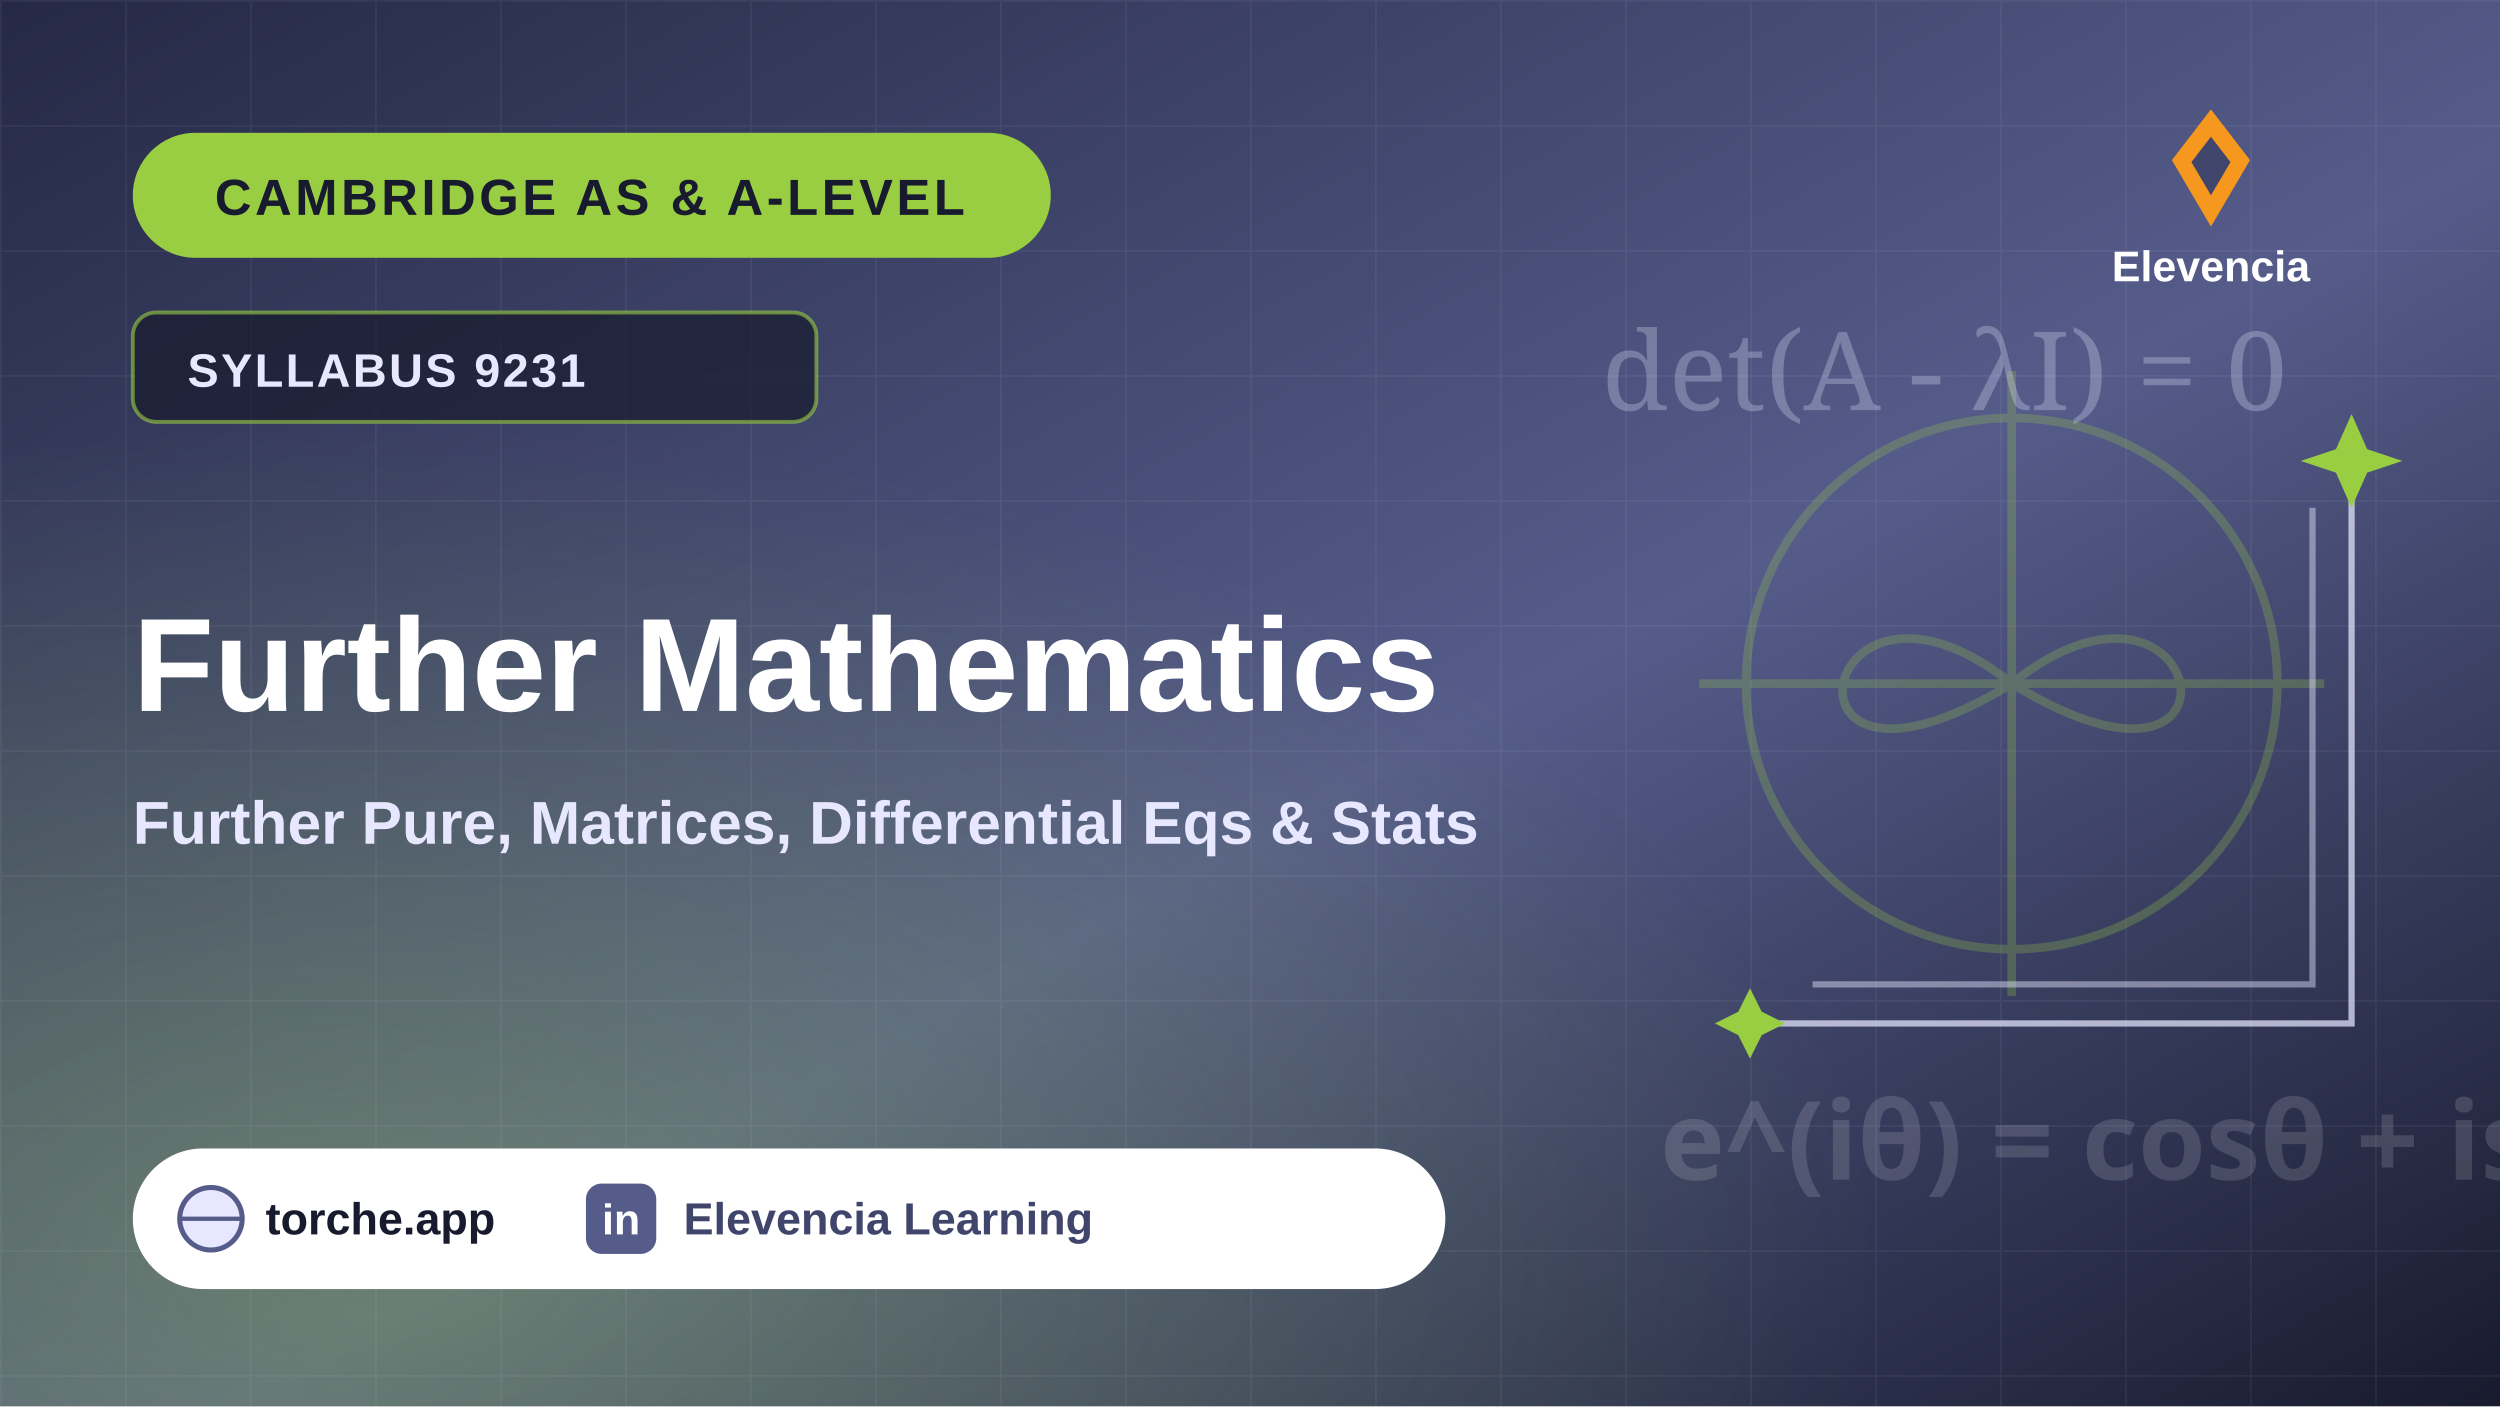
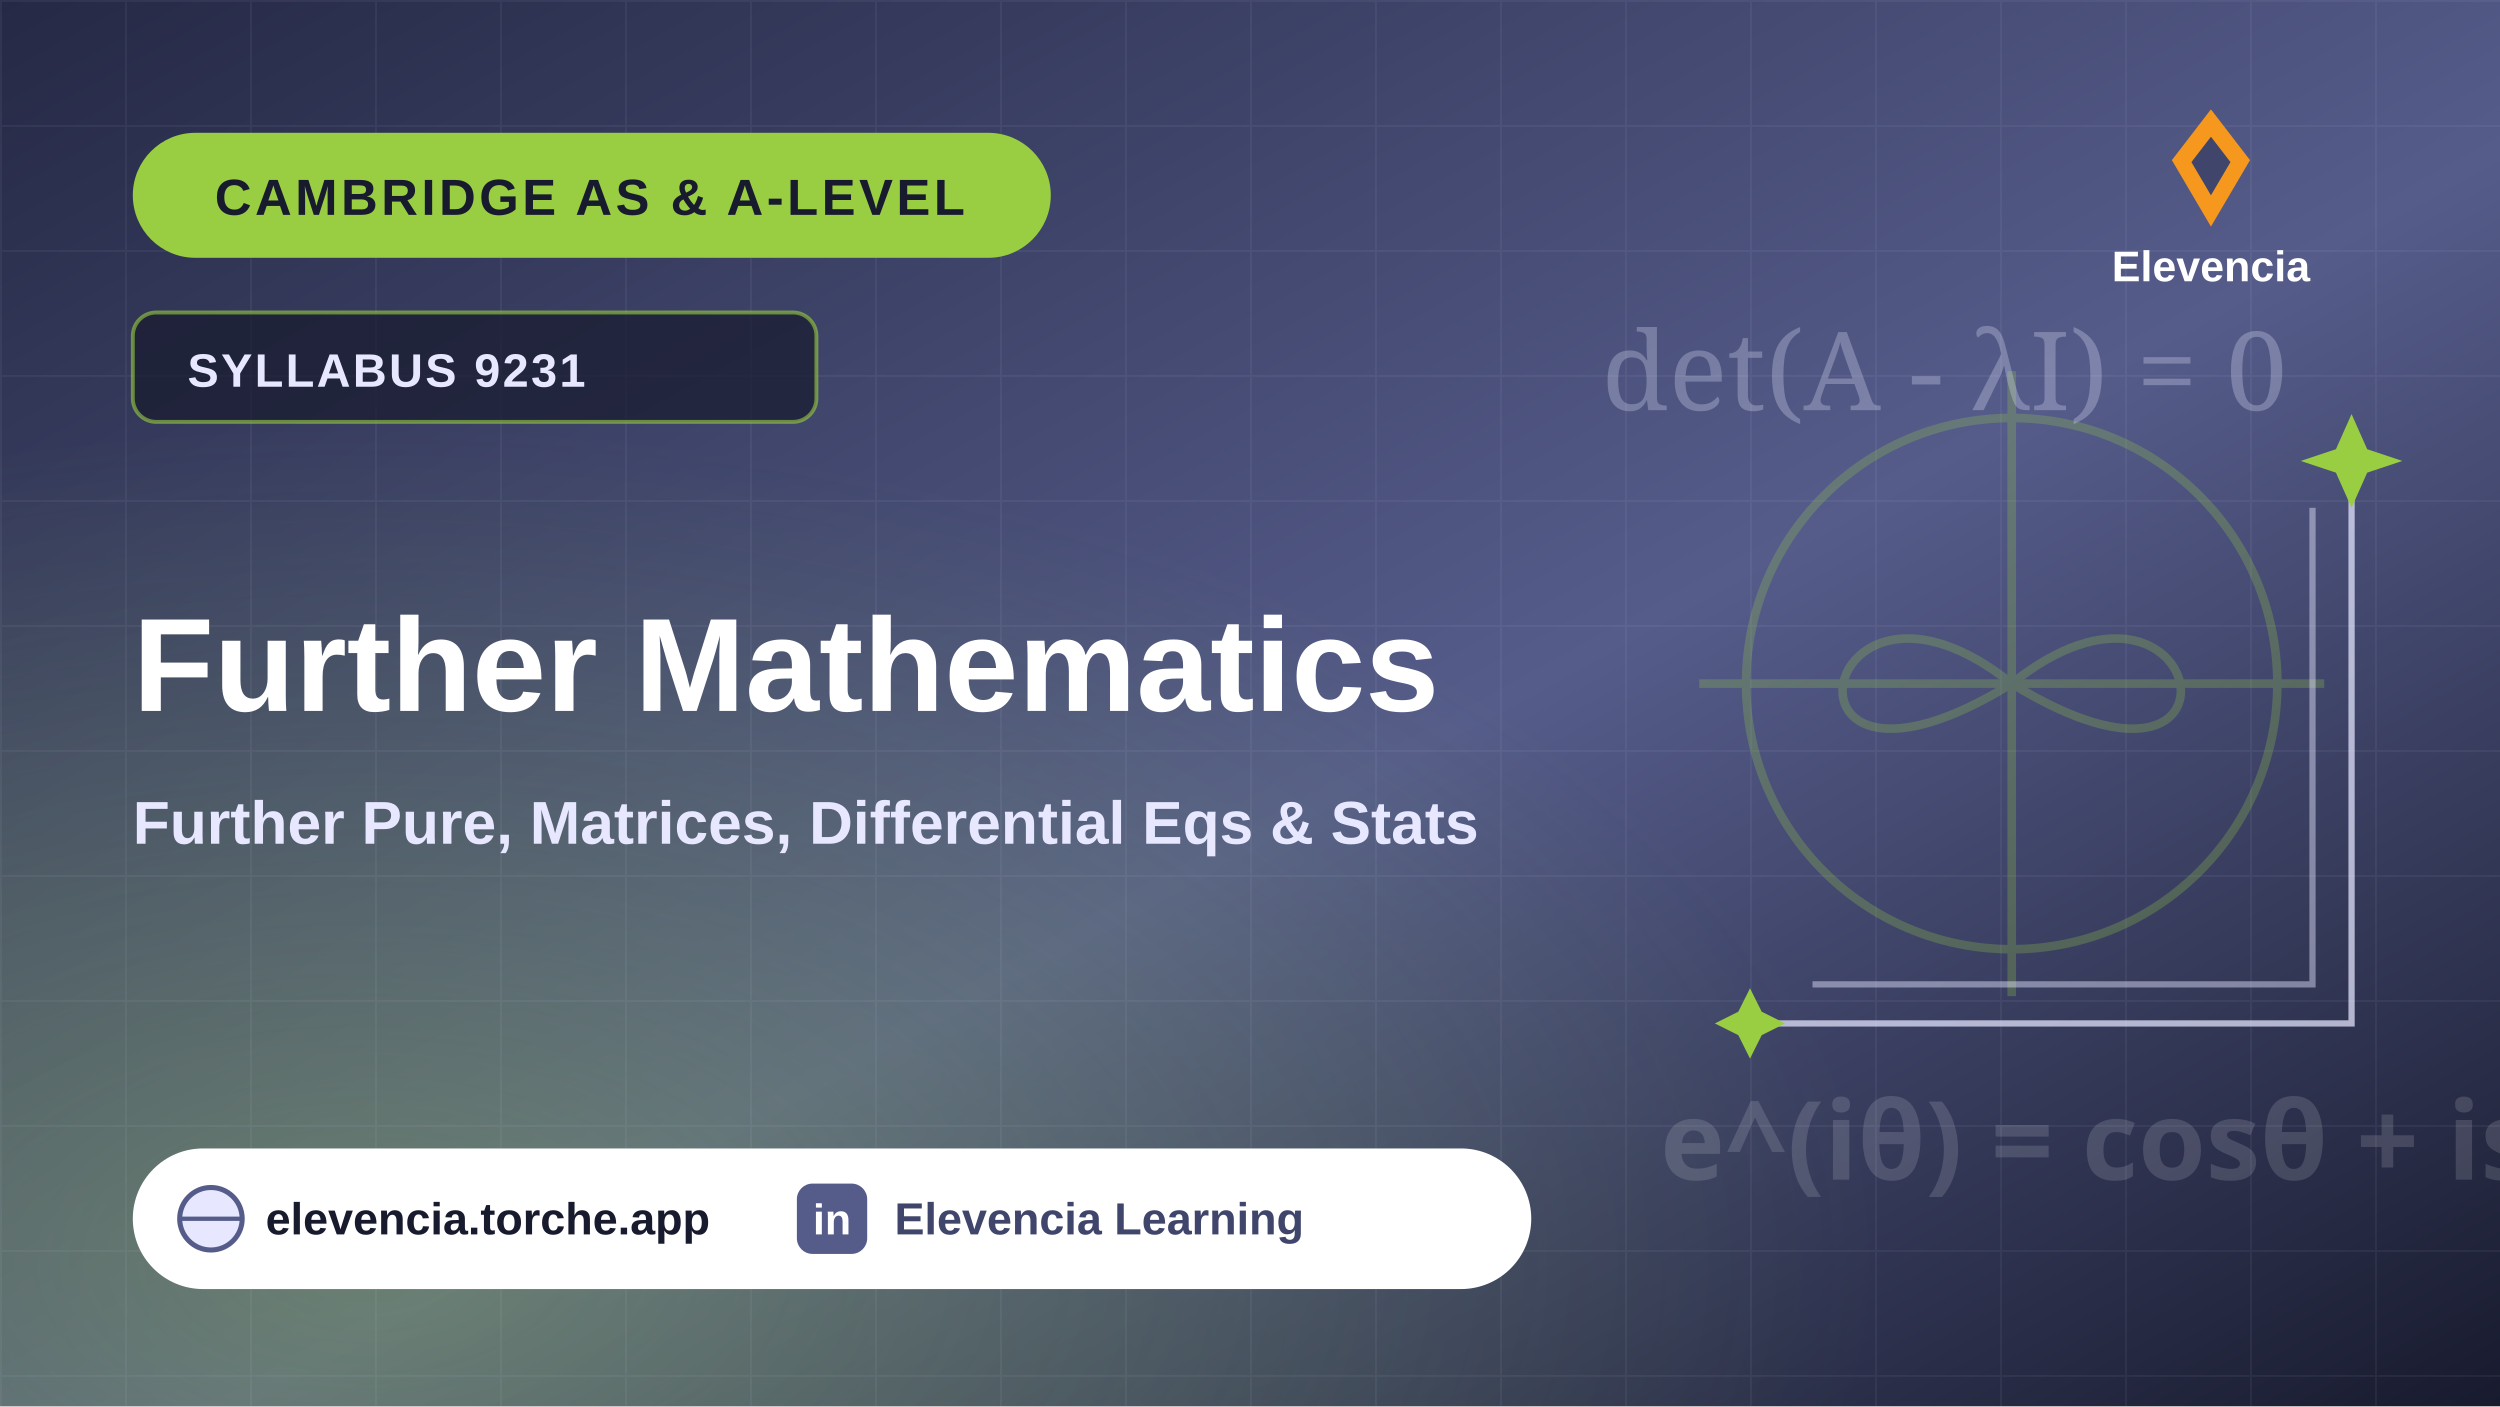
<svg xmlns="http://www.w3.org/2000/svg" viewBox="0 0 640 360" width="640" height="360">
  <defs>
    <linearGradient id="bg" x1="0%" y1="0%" x2="100%" y2="100%">
      <stop offset="0%" stop-color="#252945" />
      <stop offset="55%" stop-color="#555c8a" />
      <stop offset="100%" stop-color="#181b2e" />
    </linearGradient>
    <radialGradient id="limeGlow" cx="15%" cy="90%" r="60%">
      <stop offset="0%" stop-color="#99ce42" stop-opacity="0.32" />
      <stop offset="100%" stop-color="#99ce42" stop-opacity="0" />
    </radialGradient>
    <pattern id="grid" width="32" height="32" patternUnits="userSpaceOnUse">
      <path d="M 32 0 L 0 0 0 32" fill="none" stroke="#e7e8ff" stroke-opacity="0.06" stroke-width="1" />
    </pattern>
  </defs>
  <rect width="640" height="360" fill="url(#bg)" />
  <rect width="640" height="360" fill="url(#limeGlow)" />
  <rect width="640" height="360" fill="url(#grid)" />
  <g opacity="0.26" stroke="#99ce42" stroke-width="2.2" fill="none">
    <circle cx="515" cy="175" r="68" />
    <path d="M515 175 C565 135, 580 215, 515 175 C465 135, 450 215, 515 175" />
    <line x1="435" y1="175" x2="595" y2="175" />
    <line x1="515" y1="95" x2="515" y2="255" />
  </g>
  <text x="410" y="105" font-family="Georgia, serif" font-size="28" fill="#e7e8ff" opacity="0.28">det(A - λI) = 0</text>
  <text x="425" y="302" font-family="'Plus Jakarta Sans', sans-serif" font-size="28" font-weight="800" fill="#ffffff" opacity="0.14">e^(iθ) = cosθ + isinθ</text>
  <g stroke="#e7e8ff" stroke-opacity="0.72" stroke-width="1.6" fill="none">
    <polyline points="602,118 602,262 452,262" />
    <polyline points="592,130 592,252 464,252" stroke-opacity="0.45" />
  </g>
  <path d="M602 106 L606 115 L615 118 L606 121 L602 130 L598 121 L589 118 L598 115 Z" fill="#99ce42" />
  <path d="M448 253 L451 259 L457 262 L451 265 L448 271 L445 265 L439 262 L445 259 Z" fill="#99ce42" />
  <g transform="translate(548, 28)">
    <path d="M18 0 L28 13 L18 30 L8 13 Z" fill="#f6981e" />
    <path d="M18 7 L23 13.5 L18 22 L13 13.5 Z" fill="#3f456b" />
    <text x="18" y="44" text-anchor="middle" font-family="'Plus Jakarta Sans', Arial, sans-serif" font-size="11" font-weight="700" fill="#ffffff">Elevencia</text>
  </g>
  <rect x="34" y="34" width="235" height="32" rx="16" fill="#99ce42" />
  <text x="151" y="55" text-anchor="middle" font-family="'Plus Jakarta Sans', Arial, sans-serif" font-size="13" font-weight="800" letter-spacing="0.9" fill="#181b2e">CAMBRIDGE AS &amp; A-LEVEL</text>
  <rect x="34" y="80" width="175" height="28" rx="6" fill="#181b2e" fill-opacity="0.72" stroke="#99ce42" stroke-opacity="0.6" />
  <text x="48" y="99" font-family="'Plus Jakarta Sans', Arial, sans-serif" font-size="12" font-weight="700" letter-spacing="0.6" fill="#e7e8ff">SYLLABUS 9231</text>
  <text x="34" y="182" font-family="'Plus Jakarta Sans', Arial, sans-serif" font-size="34" font-weight="800" fill="#ffffff">Further Mathematics</text>
  <text x="34" y="216" font-family="'Plus Jakarta Sans', Arial, sans-serif" font-size="15.5" font-weight="600" fill="#e7e8ff">Further Pure, Matrices, Differential Eqs &amp; Stats</text>
-   <rect x="34" y="294" width="336" height="36" rx="18" fill="#ffffff" />
+   <rect x="34" y="294" width="358" height="36" rx="18" fill="#ffffff" />
  <circle cx="54" cy="312" r="8" fill="#e7e8ff" stroke="#555c8a" stroke-width="1.3" />
  <line x1="46" y1="312" x2="62" y2="312" stroke="#555c8a" stroke-width="1.1" />
-   <text x="68" y="316" font-family="'Plus Jakarta Sans', Arial, sans-serif" font-size="11.5" font-weight="700" fill="#181b2e">torche.app</text>
-   <rect x="150" y="303" width="18" height="18" rx="4" fill="#555c8a" />
-   <text x="159" y="316" text-anchor="middle" font-family="'Plus Jakarta Sans', Arial, sans-serif" font-size="11" font-weight="800" fill="#ffffff">in</text>
-   <text x="175" y="316" font-family="'Plus Jakarta Sans', Arial, sans-serif" font-size="11.5" font-weight="700" fill="#3f456b">Elevencia Learning</text>
+   <text x="68" y="316" font-family="'Plus Jakarta Sans', Arial, sans-serif" font-size="11.5" font-weight="700" fill="#181b2e">elevencia.torche.app</text>
+   <rect x="204" y="303" width="18" height="18" rx="4" fill="#555c8a" />
+   <text x="213" y="316" text-anchor="middle" font-family="'Plus Jakarta Sans', Arial, sans-serif" font-size="11" font-weight="800" fill="#ffffff">in</text>
+   <text x="229" y="316" font-family="'Plus Jakarta Sans', Arial, sans-serif" font-size="11.5" font-weight="700" fill="#3f456b">Elevencia Learning</text>
</svg>
